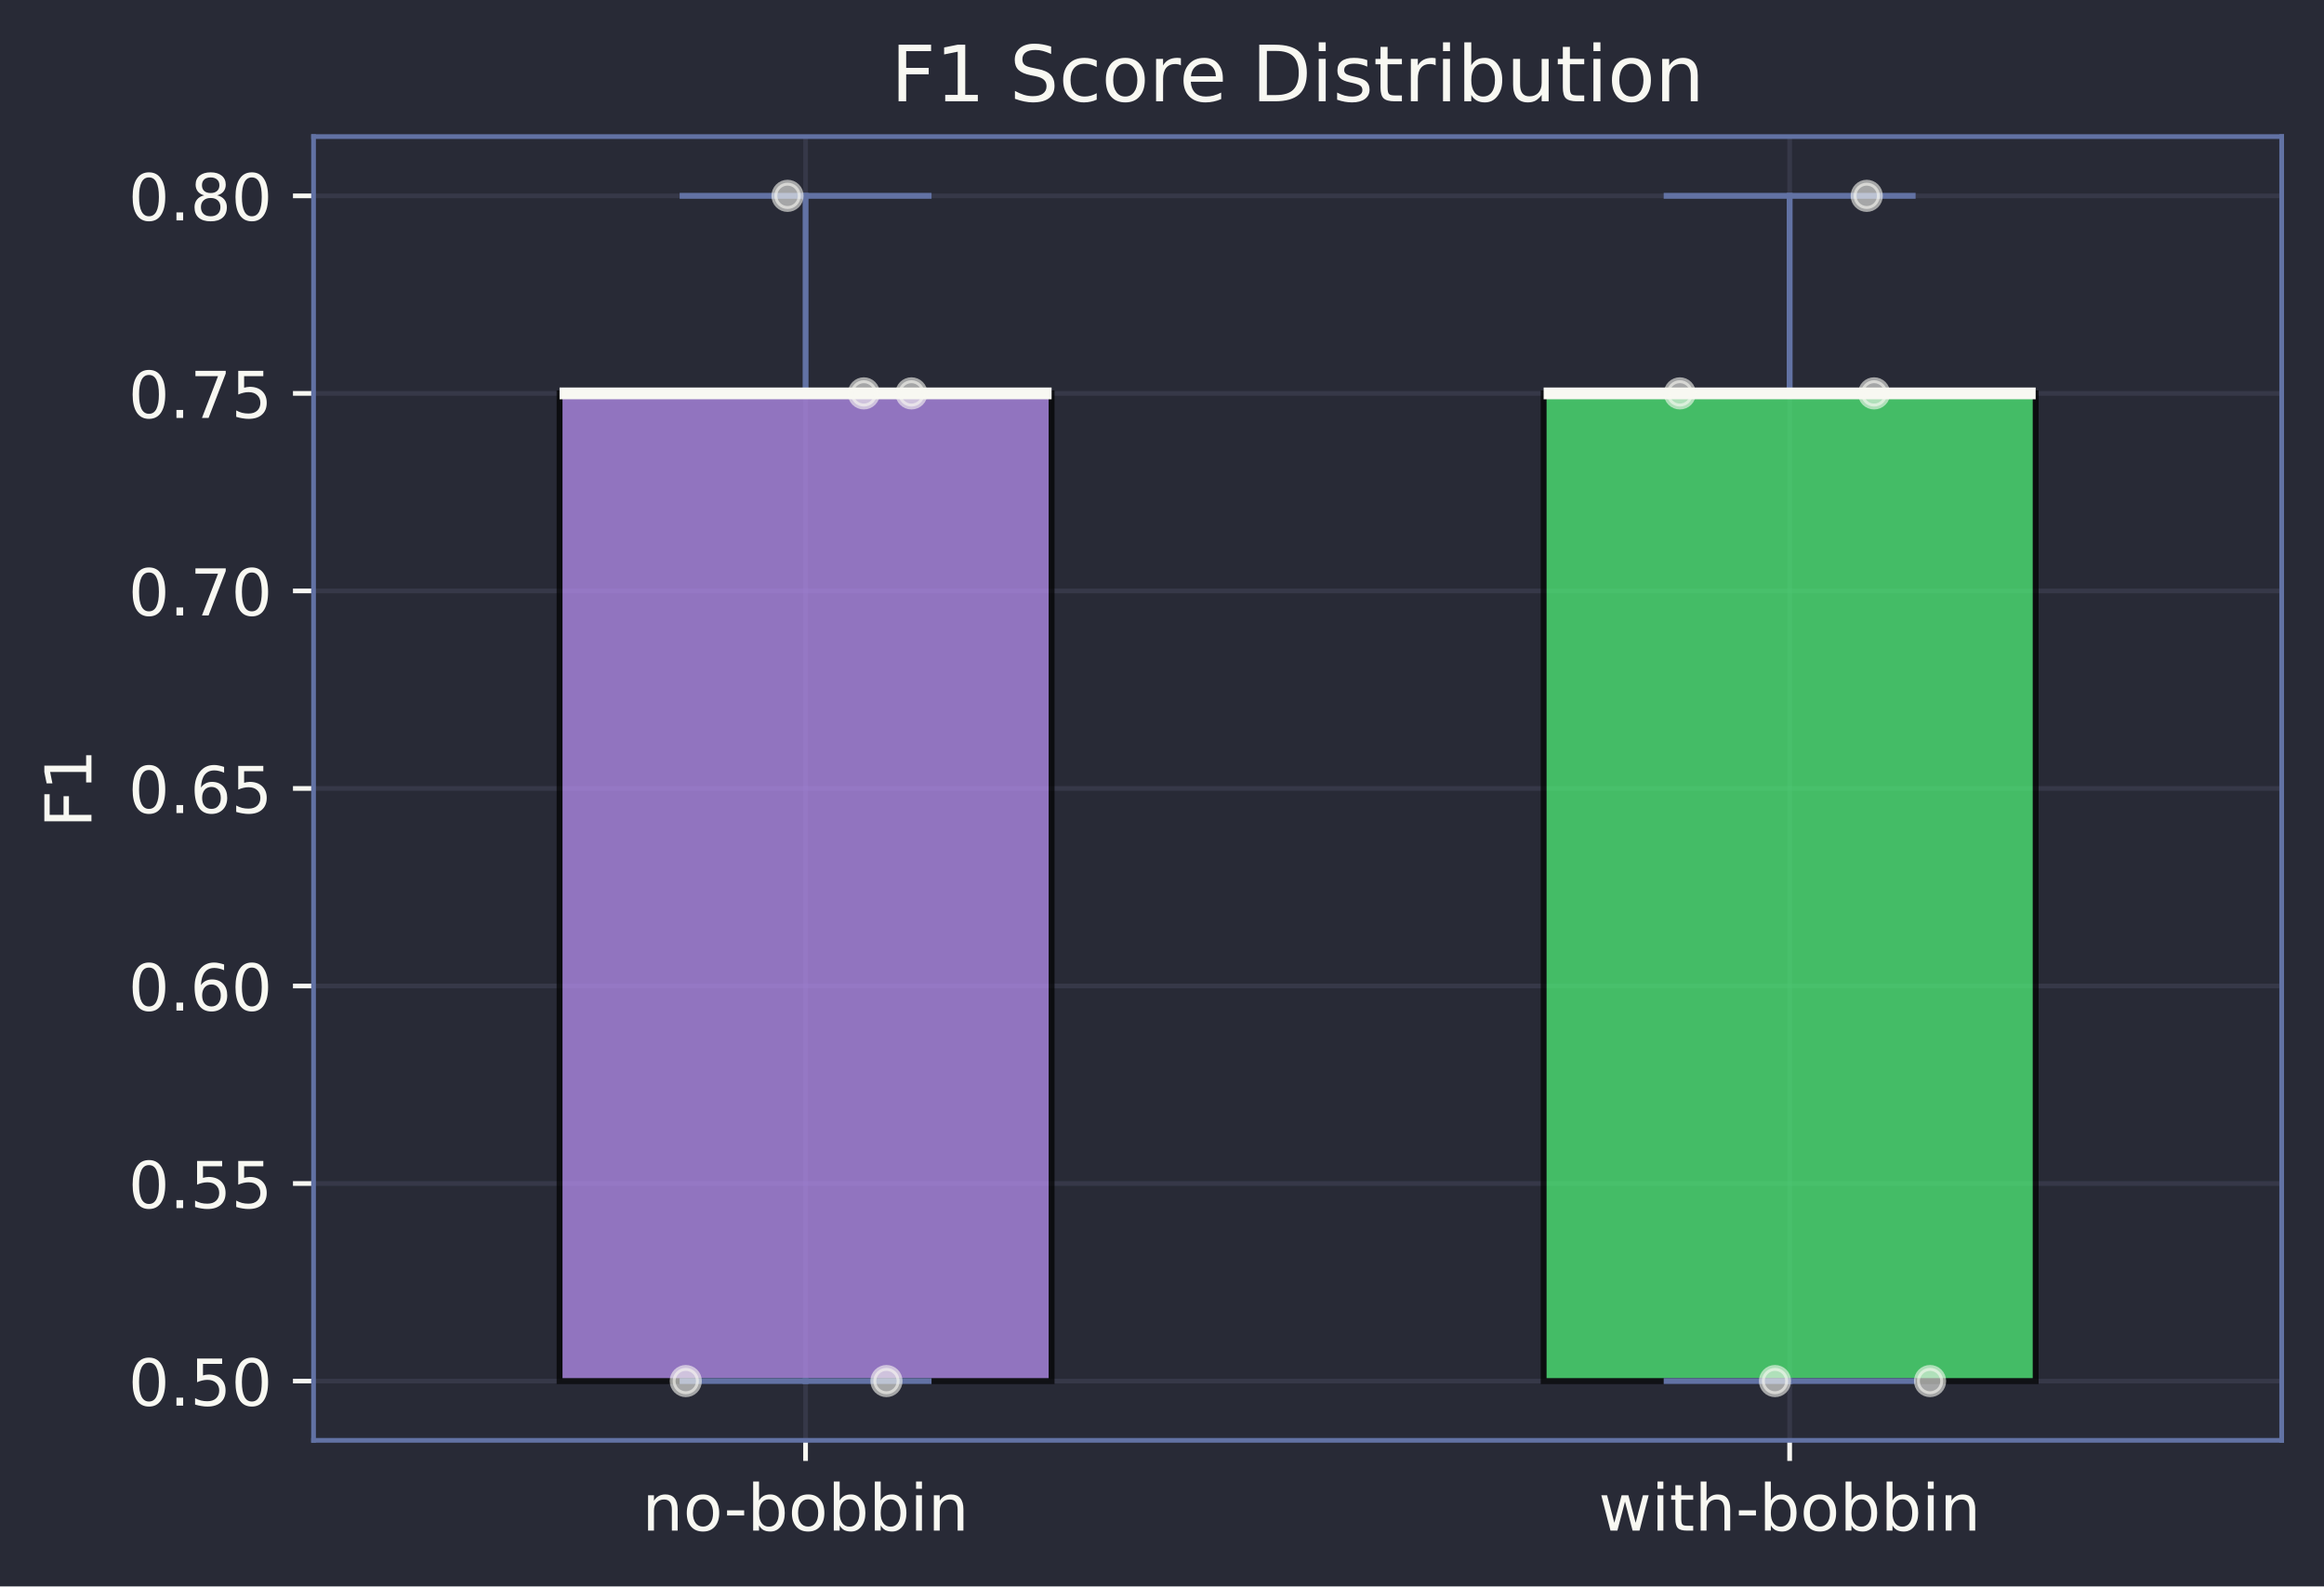
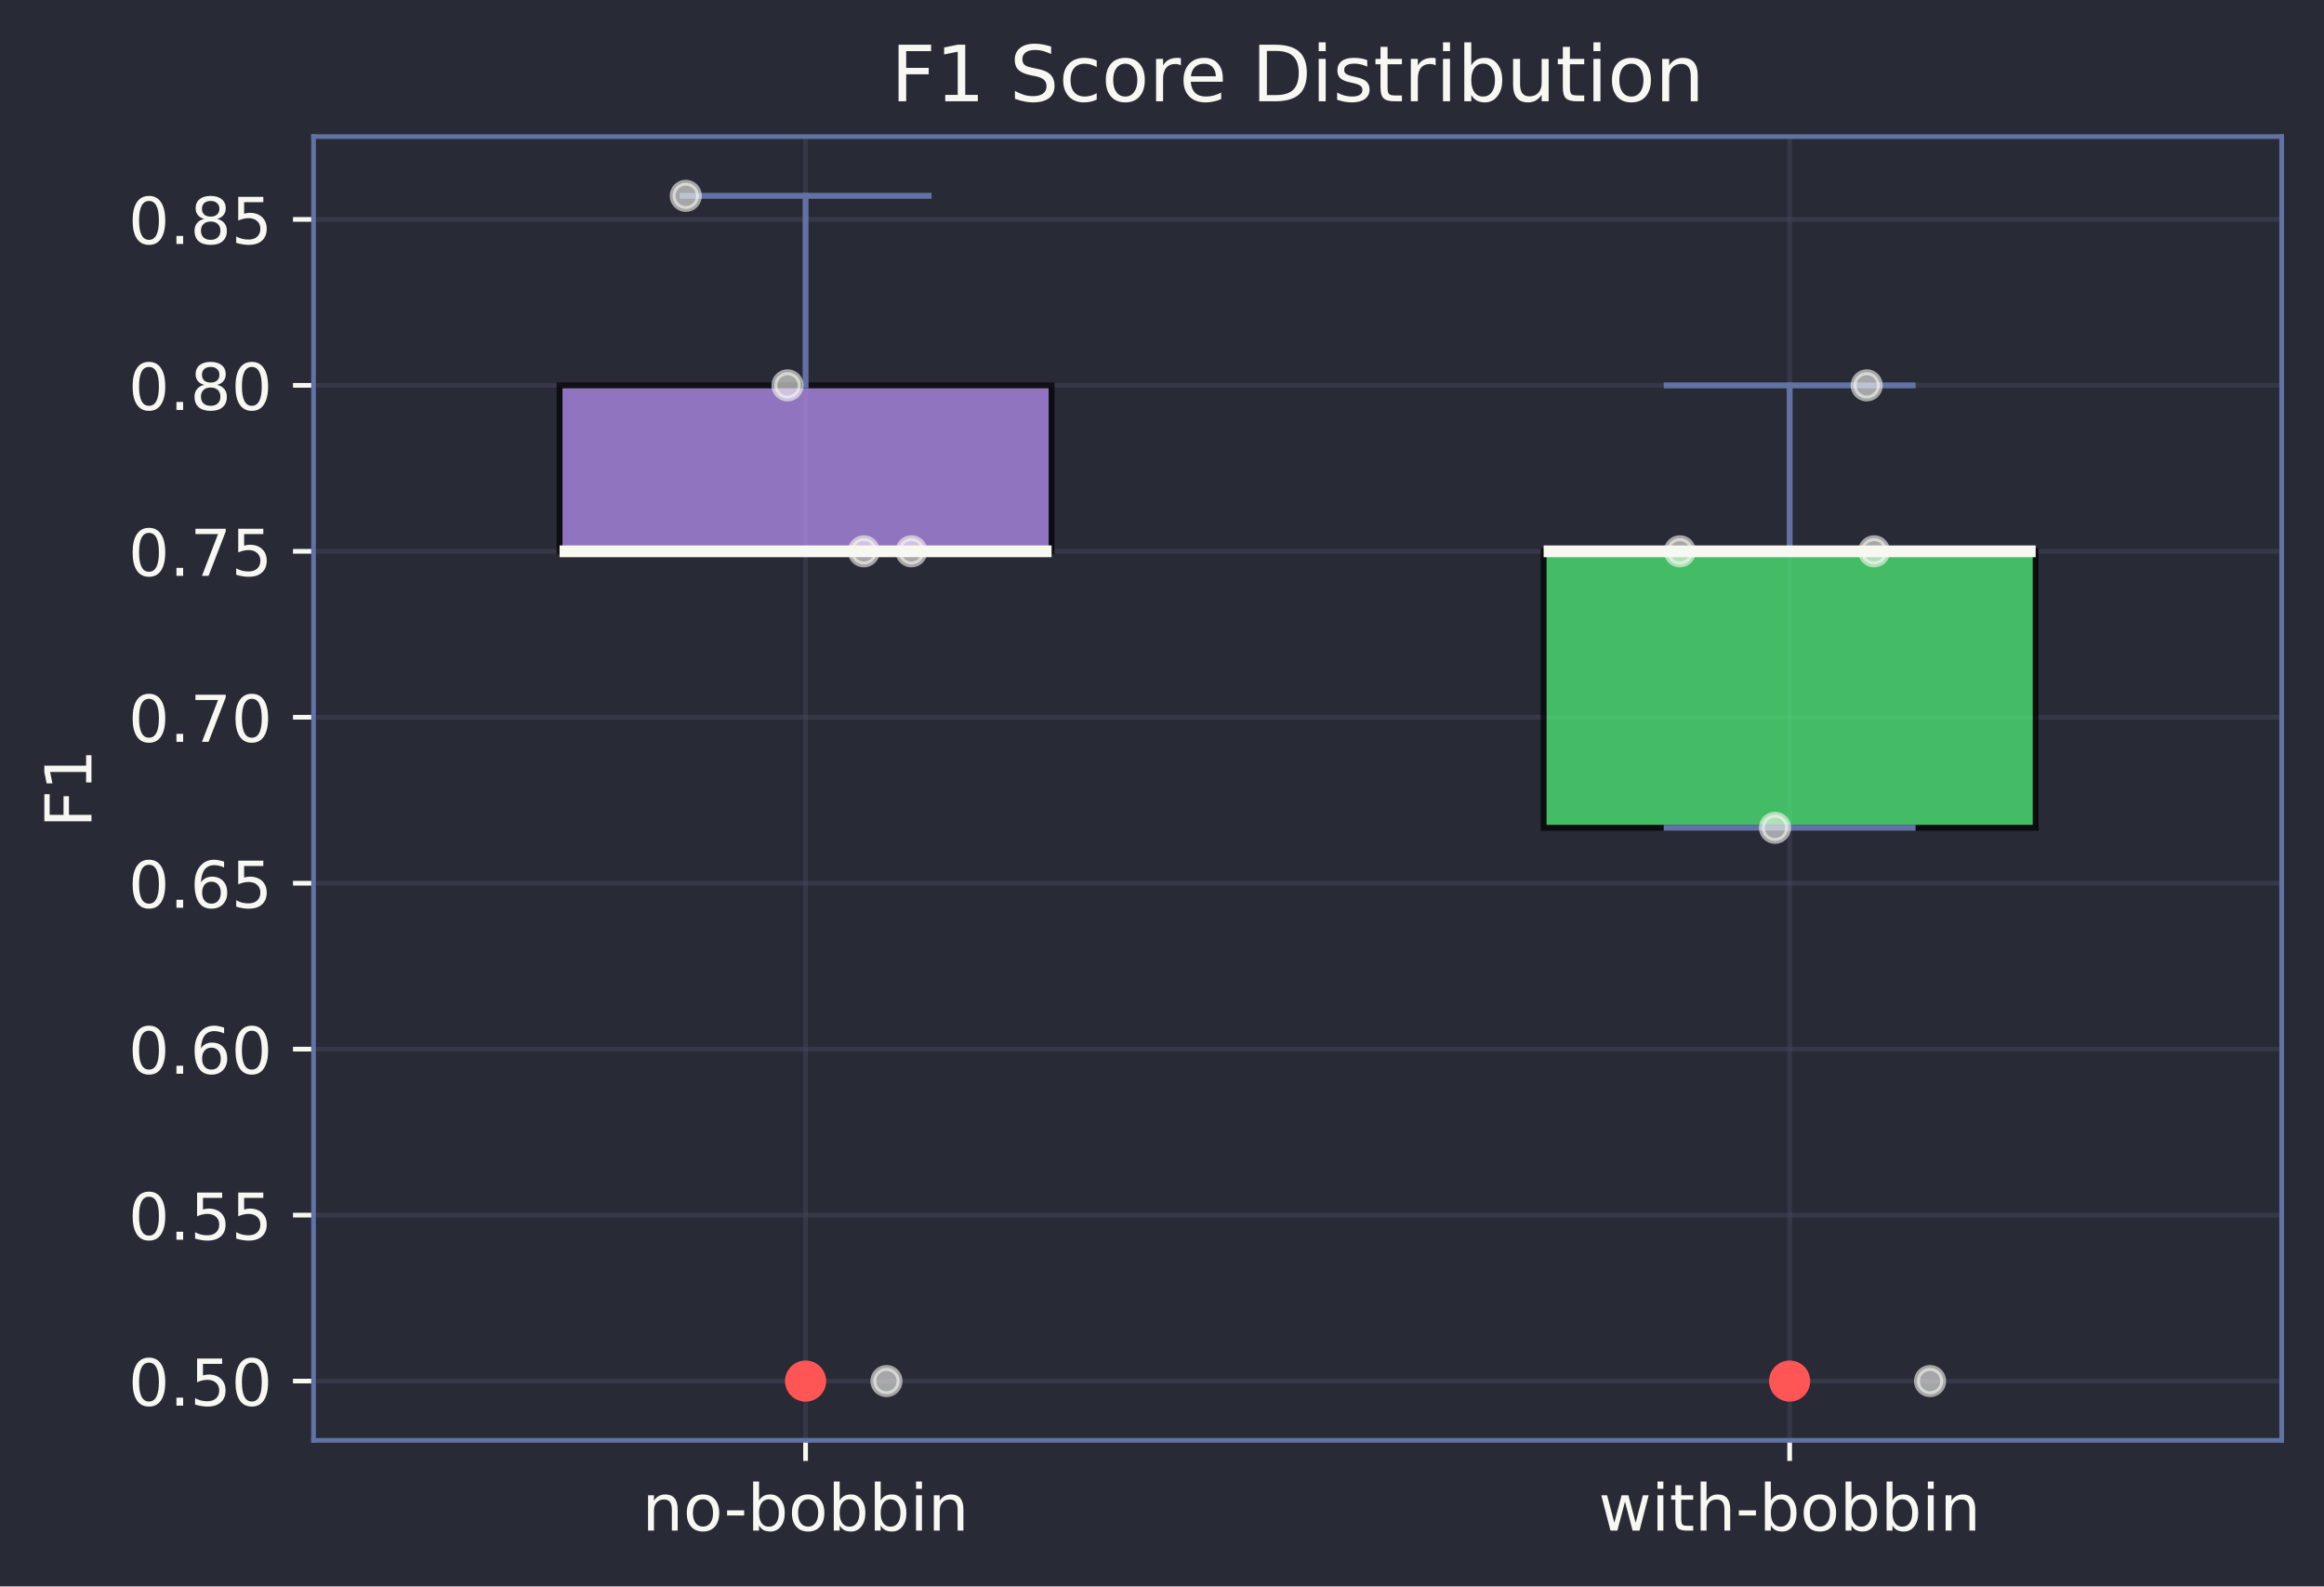
<svg xmlns="http://www.w3.org/2000/svg" xmlns:xlink="http://www.w3.org/1999/xlink" width="395.338pt" height="269.836pt" viewBox="0 0 395.338 269.836" version="1.1">
  <defs>
    <style type="text/css">*{stroke-linejoin: round; stroke-linecap: butt}</style>
  </defs>
  <g id="figure_1">
    <g id="patch_1">
      <path d="M 0 269.836  L 395.338 269.836  L 395.338 0  L 0 0  z " style="fill: #282a36" />
    </g>
    <g id="axes_1">
      <g id="patch_2">
        <path d="M 53.338 244.99  L 388.138 244.99  L 388.138 23.23  L 53.338 23.23  z " style="fill: #282a36" />
      </g>
      <g id="matplotlib.axis_1">
        <g id="xtick_1">
          <g id="line2d_1">
-             <path d="M 137.038 244.99  L 137.038 23.23  " clip-path="url(#pa82649d89a)" style="fill: none; stroke: #44475a; stroke-opacity: 0.5; stroke-width: 0.8; stroke-linecap: square" />
+             <path d="M 137.038 244.99  L 137.038 23.23  " clip-path="url(#p2aefb7c890)" style="fill: none; stroke: #44475a; stroke-opacity: 0.5; stroke-width: 0.8; stroke-linecap: square" />
          </g>
          <g id="line2d_2">
            <defs>
-               <path id="m77c384230a" d="M 0 0  L 0 3.5  " style="stroke: #f8f8f2; stroke-width: 0.8" />
+               <path id="m211d36dc76" d="M 0 0  L 0 3.5  " style="stroke: #f8f8f2; stroke-width: 0.8" />
            </defs>
            <g>
-               <use xlink:href="#m77c384230a" x="137.038" y="244.99" style="fill: #f8f8f2; stroke: #f8f8f2; stroke-width: 0.8" />
+               <use xlink:href="#m211d36dc76" x="137.038" y="244.99" style="fill: #f8f8f2; stroke: #f8f8f2; stroke-width: 0.8" />
            </g>
          </g>
          <g id="text_1">
            <text style="font-size: 11px; font-family: 'DejaVu Sans', 'Bitstream Vera Sans', 'Computer Modern Sans Serif', 'Lucida Grande', 'Verdana', 'Geneva', 'Lucid', 'Arial', 'Helvetica', 'Avant Garde', sans-serif; text-anchor: middle; fill: #f8f8f2" x="137.038" y="260.348" transform="rotate(-0 137.0381 260.3482)">no-bobbin</text>
          </g>
        </g>
        <g id="xtick_2">
          <g id="line2d_3">
-             <path d="M 304.438 244.99  L 304.438 23.23  " clip-path="url(#pa82649d89a)" style="fill: none; stroke: #44475a; stroke-opacity: 0.5; stroke-width: 0.8; stroke-linecap: square" />
+             <path d="M 304.438 244.99  L 304.438 23.23  " clip-path="url(#p2aefb7c890)" style="fill: none; stroke: #44475a; stroke-opacity: 0.5; stroke-width: 0.8; stroke-linecap: square" />
          </g>
          <g id="line2d_4">
            <g>
-               <use xlink:href="#m77c384230a" x="304.438" y="244.99" style="fill: #f8f8f2; stroke: #f8f8f2; stroke-width: 0.8" />
+               <use xlink:href="#m211d36dc76" x="304.438" y="244.99" style="fill: #f8f8f2; stroke: #f8f8f2; stroke-width: 0.8" />
            </g>
          </g>
          <g id="text_2">
            <text style="font-size: 11px; font-family: 'DejaVu Sans', 'Bitstream Vera Sans', 'Computer Modern Sans Serif', 'Lucida Grande', 'Verdana', 'Geneva', 'Lucid', 'Arial', 'Helvetica', 'Avant Garde', sans-serif; text-anchor: middle; fill: #f8f8f2" x="304.438" y="260.348" transform="rotate(-0 304.4381 260.3482)">with-bobbin</text>
          </g>
        </g>
      </g>
      <g id="matplotlib.axis_2">
        <g id="ytick_1">
          <g id="line2d_5">
-             <path d="M 53.338 234.91  L 388.138 234.91  " clip-path="url(#pa82649d89a)" style="fill: none; stroke: #44475a; stroke-opacity: 0.5; stroke-width: 0.8; stroke-linecap: square" />
+             <path d="M 53.338 234.91  L 388.138 234.91  " clip-path="url(#p2aefb7c890)" style="fill: none; stroke: #44475a; stroke-opacity: 0.5; stroke-width: 0.8; stroke-linecap: square" />
          </g>
          <g id="line2d_6">
            <defs>
-               <path id="m0b0113f836" d="M 0 0  L -3.5 0  " style="stroke: #f8f8f2; stroke-width: 0.8" />
+               <path id="m4a0faff125" d="M 0 0  L -3.5 0  " style="stroke: #f8f8f2; stroke-width: 0.8" />
            </defs>
            <g>
-               <use xlink:href="#m0b0113f836" x="53.338" y="234.91" style="fill: #f8f8f2; stroke: #f8f8f2; stroke-width: 0.8" />
+               <use xlink:href="#m4a0faff125" x="53.338" y="234.91" style="fill: #f8f8f2; stroke: #f8f8f2; stroke-width: 0.8" />
            </g>
          </g>
          <g id="text_3">
            <text style="font-size: 11px; font-family: 'DejaVu Sans', 'Bitstream Vera Sans', 'Computer Modern Sans Serif', 'Lucida Grande', 'Verdana', 'Geneva', 'Lucid', 'Arial', 'Helvetica', 'Avant Garde', sans-serif; text-anchor: end; fill: #f8f8f2" x="46.338" y="239.089" transform="rotate(-0 46.33812 239.0891)">0.50</text>
          </g>
        </g>
        <g id="ytick_2">
          <g id="line2d_7">
-             <path d="M 53.338 201.31  L 388.138 201.31  " clip-path="url(#pa82649d89a)" style="fill: none; stroke: #44475a; stroke-opacity: 0.5; stroke-width: 0.8; stroke-linecap: square" />
+             <path d="M 53.338 206.683  L 388.138 206.683  " clip-path="url(#p2aefb7c890)" style="fill: none; stroke: #44475a; stroke-opacity: 0.5; stroke-width: 0.8; stroke-linecap: square" />
          </g>
          <g id="line2d_8">
            <g>
-               <use xlink:href="#m0b0113f836" x="53.338" y="201.31" style="fill: #f8f8f2; stroke: #f8f8f2; stroke-width: 0.8" />
+               <use xlink:href="#m4a0faff125" x="53.338" y="206.683" style="fill: #f8f8f2; stroke: #f8f8f2; stroke-width: 0.8" />
            </g>
          </g>
          <g id="text_4">
-             <text style="font-size: 11px; font-family: 'DejaVu Sans', 'Bitstream Vera Sans', 'Computer Modern Sans Serif', 'Lucida Grande', 'Verdana', 'Geneva', 'Lucid', 'Arial', 'Helvetica', 'Avant Garde', sans-serif; text-anchor: end; fill: #f8f8f2" x="46.338" y="205.489" transform="rotate(-0 46.33812 205.4891)">0.55</text>
+             <text style="font-size: 11px; font-family: 'DejaVu Sans', 'Bitstream Vera Sans', 'Computer Modern Sans Serif', 'Lucida Grande', 'Verdana', 'Geneva', 'Lucid', 'Arial', 'Helvetica', 'Avant Garde', sans-serif; text-anchor: end; fill: #f8f8f2" x="46.338" y="210.862" transform="rotate(-0 46.33812 210.8617)">0.55</text>
          </g>
        </g>
        <g id="ytick_3">
          <g id="line2d_9">
-             <path d="M 53.338 167.71  L 388.138 167.71  " clip-path="url(#pa82649d89a)" style="fill: none; stroke: #44475a; stroke-opacity: 0.5; stroke-width: 0.8; stroke-linecap: square" />
+             <path d="M 53.338 178.455  L 388.138 178.455  " clip-path="url(#p2aefb7c890)" style="fill: none; stroke: #44475a; stroke-opacity: 0.5; stroke-width: 0.8; stroke-linecap: square" />
          </g>
          <g id="line2d_10">
            <g>
-               <use xlink:href="#m0b0113f836" x="53.338" y="167.71" style="fill: #f8f8f2; stroke: #f8f8f2; stroke-width: 0.8" />
+               <use xlink:href="#m4a0faff125" x="53.338" y="178.455" style="fill: #f8f8f2; stroke: #f8f8f2; stroke-width: 0.8" />
            </g>
          </g>
          <g id="text_5">
-             <text style="font-size: 11px; font-family: 'DejaVu Sans', 'Bitstream Vera Sans', 'Computer Modern Sans Serif', 'Lucida Grande', 'Verdana', 'Geneva', 'Lucid', 'Arial', 'Helvetica', 'Avant Garde', sans-serif; text-anchor: end; fill: #f8f8f2" x="46.338" y="171.889" transform="rotate(-0 46.33812 171.8891)">0.60</text>
+             <text style="font-size: 11px; font-family: 'DejaVu Sans', 'Bitstream Vera Sans', 'Computer Modern Sans Serif', 'Lucida Grande', 'Verdana', 'Geneva', 'Lucid', 'Arial', 'Helvetica', 'Avant Garde', sans-serif; text-anchor: end; fill: #f8f8f2" x="46.338" y="182.634" transform="rotate(-0 46.33812 182.6343)">0.60</text>
          </g>
        </g>
        <g id="ytick_4">
          <g id="line2d_11">
-             <path d="M 53.338 134.11  L 388.138 134.11  " clip-path="url(#pa82649d89a)" style="fill: none; stroke: #44475a; stroke-opacity: 0.5; stroke-width: 0.8; stroke-linecap: square" />
+             <path d="M 53.338 150.228  L 388.138 150.228  " clip-path="url(#p2aefb7c890)" style="fill: none; stroke: #44475a; stroke-opacity: 0.5; stroke-width: 0.8; stroke-linecap: square" />
          </g>
          <g id="line2d_12">
            <g>
-               <use xlink:href="#m0b0113f836" x="53.338" y="134.11" style="fill: #f8f8f2; stroke: #f8f8f2; stroke-width: 0.8" />
+               <use xlink:href="#m4a0faff125" x="53.338" y="150.228" style="fill: #f8f8f2; stroke: #f8f8f2; stroke-width: 0.8" />
            </g>
          </g>
          <g id="text_6">
-             <text style="font-size: 11px; font-family: 'DejaVu Sans', 'Bitstream Vera Sans', 'Computer Modern Sans Serif', 'Lucida Grande', 'Verdana', 'Geneva', 'Lucid', 'Arial', 'Helvetica', 'Avant Garde', sans-serif; text-anchor: end; fill: #f8f8f2" x="46.338" y="138.289" transform="rotate(-0 46.33812 138.2891)">0.65</text>
+             <text style="font-size: 11px; font-family: 'DejaVu Sans', 'Bitstream Vera Sans', 'Computer Modern Sans Serif', 'Lucida Grande', 'Verdana', 'Geneva', 'Lucid', 'Arial', 'Helvetica', 'Avant Garde', sans-serif; text-anchor: end; fill: #f8f8f2" x="46.338" y="154.407" transform="rotate(-0 46.33812 154.4069)">0.65</text>
          </g>
        </g>
        <g id="ytick_5">
          <g id="line2d_13">
-             <path d="M 53.338 100.51  L 388.138 100.51  " clip-path="url(#pa82649d89a)" style="fill: none; stroke: #44475a; stroke-opacity: 0.5; stroke-width: 0.8; stroke-linecap: square" />
+             <path d="M 53.338 122  L 388.138 122  " clip-path="url(#p2aefb7c890)" style="fill: none; stroke: #44475a; stroke-opacity: 0.5; stroke-width: 0.8; stroke-linecap: square" />
          </g>
          <g id="line2d_14">
            <g>
-               <use xlink:href="#m0b0113f836" x="53.338" y="100.51" style="fill: #f8f8f2; stroke: #f8f8f2; stroke-width: 0.8" />
+               <use xlink:href="#m4a0faff125" x="53.338" y="122" style="fill: #f8f8f2; stroke: #f8f8f2; stroke-width: 0.8" />
            </g>
          </g>
          <g id="text_7">
-             <text style="font-size: 11px; font-family: 'DejaVu Sans', 'Bitstream Vera Sans', 'Computer Modern Sans Serif', 'Lucida Grande', 'Verdana', 'Geneva', 'Lucid', 'Arial', 'Helvetica', 'Avant Garde', sans-serif; text-anchor: end; fill: #f8f8f2" x="46.338" y="104.689" transform="rotate(-0 46.33812 104.6891)">0.70</text>
+             <text style="font-size: 11px; font-family: 'DejaVu Sans', 'Bitstream Vera Sans', 'Computer Modern Sans Serif', 'Lucida Grande', 'Verdana', 'Geneva', 'Lucid', 'Arial', 'Helvetica', 'Avant Garde', sans-serif; text-anchor: end; fill: #f8f8f2" x="46.338" y="126.18" transform="rotate(-0 46.33812 126.1795)">0.70</text>
          </g>
        </g>
        <g id="ytick_6">
          <g id="line2d_15">
-             <path d="M 53.338 66.91  L 388.138 66.91  " clip-path="url(#pa82649d89a)" style="fill: none; stroke: #44475a; stroke-opacity: 0.5; stroke-width: 0.8; stroke-linecap: square" />
+             <path d="M 53.338 93.773  L 388.138 93.773  " clip-path="url(#p2aefb7c890)" style="fill: none; stroke: #44475a; stroke-opacity: 0.5; stroke-width: 0.8; stroke-linecap: square" />
          </g>
          <g id="line2d_16">
            <g>
-               <use xlink:href="#m0b0113f836" x="53.338" y="66.91" style="fill: #f8f8f2; stroke: #f8f8f2; stroke-width: 0.8" />
+               <use xlink:href="#m4a0faff125" x="53.338" y="93.773" style="fill: #f8f8f2; stroke: #f8f8f2; stroke-width: 0.8" />
            </g>
          </g>
          <g id="text_8">
-             <text style="font-size: 11px; font-family: 'DejaVu Sans', 'Bitstream Vera Sans', 'Computer Modern Sans Serif', 'Lucida Grande', 'Verdana', 'Geneva', 'Lucid', 'Arial', 'Helvetica', 'Avant Garde', sans-serif; text-anchor: end; fill: #f8f8f2" x="46.338" y="71.089" transform="rotate(-0 46.33812 71.08908)">0.75</text>
+             <text style="font-size: 11px; font-family: 'DejaVu Sans', 'Bitstream Vera Sans', 'Computer Modern Sans Serif', 'Lucida Grande', 'Verdana', 'Geneva', 'Lucid', 'Arial', 'Helvetica', 'Avant Garde', sans-serif; text-anchor: end; fill: #f8f8f2" x="46.338" y="97.952" transform="rotate(-0 46.33812 97.95214)">0.75</text>
          </g>
        </g>
        <g id="ytick_7">
          <g id="line2d_17">
-             <path d="M 53.338 33.31  L 388.138 33.31  " clip-path="url(#pa82649d89a)" style="fill: none; stroke: #44475a; stroke-opacity: 0.5; stroke-width: 0.8; stroke-linecap: square" />
+             <path d="M 53.338 65.546  L 388.138 65.546  " clip-path="url(#p2aefb7c890)" style="fill: none; stroke: #44475a; stroke-opacity: 0.5; stroke-width: 0.8; stroke-linecap: square" />
          </g>
          <g id="line2d_18">
            <g>
-               <use xlink:href="#m0b0113f836" x="53.338" y="33.31" style="fill: #f8f8f2; stroke: #f8f8f2; stroke-width: 0.8" />
+               <use xlink:href="#m4a0faff125" x="53.338" y="65.546" style="fill: #f8f8f2; stroke: #f8f8f2; stroke-width: 0.8" />
            </g>
          </g>
          <g id="text_9">
-             <text style="font-size: 11px; font-family: 'DejaVu Sans', 'Bitstream Vera Sans', 'Computer Modern Sans Serif', 'Lucida Grande', 'Verdana', 'Geneva', 'Lucid', 'Arial', 'Helvetica', 'Avant Garde', sans-serif; text-anchor: end; fill: #f8f8f2" x="46.338" y="37.489" transform="rotate(-0 46.33812 37.48908)">0.80</text>
-           </g>
-         </g>
-         <g id="text_10">
+             <text style="font-size: 11px; font-family: 'DejaVu Sans', 'Bitstream Vera Sans', 'Computer Modern Sans Serif', 'Lucida Grande', 'Verdana', 'Geneva', 'Lucid', 'Arial', 'Helvetica', 'Avant Garde', sans-serif; text-anchor: end; fill: #f8f8f2" x="46.338" y="69.725" transform="rotate(-0 46.33812 69.72475)">0.80</text>
+           </g>
+         </g>
+         <g id="ytick_8">
+           <g id="line2d_19">
+             <path d="M 53.338 37.318  L 388.138 37.318  " clip-path="url(#p2aefb7c890)" style="fill: none; stroke: #44475a; stroke-opacity: 0.5; stroke-width: 0.8; stroke-linecap: square" />
+           </g>
+           <g id="line2d_20">
+             <g>
+               <use xlink:href="#m4a0faff125" x="53.338" y="37.318" style="fill: #f8f8f2; stroke: #f8f8f2; stroke-width: 0.8" />
+             </g>
+           </g>
+           <g id="text_10">
+             <text style="font-size: 11px; font-family: 'DejaVu Sans', 'Bitstream Vera Sans', 'Computer Modern Sans Serif', 'Lucida Grande', 'Verdana', 'Geneva', 'Lucid', 'Arial', 'Helvetica', 'Avant Garde', sans-serif; text-anchor: end; fill: #f8f8f2" x="46.338" y="41.497" transform="rotate(-0 46.33812 41.49737)">0.85</text>
+           </g>
+         </g>
+         <g id="text_11">
          <text style="font-size: 11px; font-family: 'DejaVu Sans', 'Bitstream Vera Sans', 'Computer Modern Sans Serif', 'Lucida Grande', 'Verdana', 'Geneva', 'Lucid', 'Arial', 'Helvetica', 'Avant Garde', sans-serif; text-anchor: middle; fill: #f8f8f2" x="15.558" y="134.11" transform="rotate(-90 15.55828 134.1099)">F1</text>
        </g>
      </g>
      <g id="patch_3">
-         <path d="M 95.188 234.91  L 178.888 234.91  L 178.888 66.91  L 95.188 66.91  L 95.188 234.91  z " clip-path="url(#pa82649d89a)" style="fill: #bd93f9; opacity: 0.7; stroke: #000000; stroke-linejoin: miter" />
-       </g>
-       <g id="line2d_19">
-         <path d="M 137.038 234.91  L 137.038 234.91  " clip-path="url(#pa82649d89a)" style="fill: none; stroke: #6272a4; stroke-linecap: square" />
-       </g>
-       <g id="line2d_20">
-         <path d="M 137.038 66.91  L 137.038 33.31  " clip-path="url(#pa82649d89a)" style="fill: none; stroke: #6272a4; stroke-linecap: square" />
+         <path d="M 95.188 93.773  L 178.888 93.773  L 178.888 65.546  L 95.188 65.546  L 95.188 93.773  z " clip-path="url(#p2aefb7c890)" style="fill: #bd93f9; opacity: 0.7; stroke: #000000; stroke-linejoin: miter" />
      </g>
      <g id="line2d_21">
-         <path d="M 116.113 234.91  L 157.963 234.91  " clip-path="url(#pa82649d89a)" style="fill: none; stroke: #6272a4; stroke-linecap: square" />
+         <path d="M 137.038 93.773  L 137.038 93.773  " clip-path="url(#p2aefb7c890)" style="fill: none; stroke: #6272a4; stroke-linecap: square" />
      </g>
      <g id="line2d_22">
-         <path d="M 116.113 33.31  L 157.963 33.31  " clip-path="url(#pa82649d89a)" style="fill: none; stroke: #6272a4; stroke-linecap: square" />
-       </g>
-       <g id="line2d_23" />
+         <path d="M 137.038 65.546  L 137.038 33.31  " clip-path="url(#p2aefb7c890)" style="fill: none; stroke: #6272a4; stroke-linecap: square" />
+       </g>
+       <g id="line2d_23">
+         <path d="M 116.113 93.773  L 157.963 93.773  " clip-path="url(#p2aefb7c890)" style="fill: none; stroke: #6272a4; stroke-linecap: square" />
+       </g>
+       <g id="line2d_24">
+         <path d="M 116.113 33.31  L 157.963 33.31  " clip-path="url(#p2aefb7c890)" style="fill: none; stroke: #6272a4; stroke-linecap: square" />
+       </g>
+       <g id="line2d_25">
+         <defs>
+           <path id="m2179696c4b" d="M 0 3  C 0.796 3 1.559 2.684 2.121 2.121  C 2.684 1.559 3 0.796 3 0  C 3 -0.796 2.684 -1.559 2.121 -2.121  C 1.559 -2.684 0.796 -3 0 -3  C -0.796 -3 -1.559 -2.684 -2.121 -2.121  C -2.684 -1.559 -3 -0.796 -3 0  C -3 0.796 -2.684 1.559 -2.121 2.121  C -1.559 2.684 -0.796 3 0 3  z " style="stroke: #ff5555" />
+         </defs>
+         <g clip-path="url(#p2aefb7c890)">
+           <use xlink:href="#m2179696c4b" x="137.038" y="234.91" style="fill: #ff5555; stroke: #ff5555" />
+         </g>
+       </g>
      <g id="patch_4">
-         <path d="M 262.588 234.91  L 346.288 234.91  L 346.288 66.91  L 262.588 66.91  L 262.588 234.91  z " clip-path="url(#pa82649d89a)" style="fill: #50fa7b; opacity: 0.7; stroke: #000000; stroke-linejoin: miter" />
-       </g>
-       <g id="line2d_24">
-         <path d="M 304.438 234.91  L 304.438 234.91  " clip-path="url(#pa82649d89a)" style="fill: none; stroke: #6272a4; stroke-linecap: square" />
-       </g>
-       <g id="line2d_25">
-         <path d="M 304.438 66.91  L 304.438 33.31  " clip-path="url(#pa82649d89a)" style="fill: none; stroke: #6272a4; stroke-linecap: square" />
+         <path d="M 262.588 140.8  L 346.288 140.8  L 346.288 93.773  L 262.588 93.773  L 262.588 140.8  z " clip-path="url(#p2aefb7c890)" style="fill: #50fa7b; opacity: 0.7; stroke: #000000; stroke-linejoin: miter" />
      </g>
      <g id="line2d_26">
-         <path d="M 283.513 234.91  L 325.363 234.91  " clip-path="url(#pa82649d89a)" style="fill: none; stroke: #6272a4; stroke-linecap: square" />
+         <path d="M 304.438 140.8  L 304.438 140.8  " clip-path="url(#p2aefb7c890)" style="fill: none; stroke: #6272a4; stroke-linecap: square" />
      </g>
      <g id="line2d_27">
-         <path d="M 283.513 33.31  L 325.363 33.31  " clip-path="url(#pa82649d89a)" style="fill: none; stroke: #6272a4; stroke-linecap: square" />
-       </g>
-       <g id="line2d_28" />
+         <path d="M 304.438 93.773  L 304.438 65.546  " clip-path="url(#p2aefb7c890)" style="fill: none; stroke: #6272a4; stroke-linecap: square" />
+       </g>
+       <g id="line2d_28">
+         <path d="M 283.513 140.8  L 325.363 140.8  " clip-path="url(#p2aefb7c890)" style="fill: none; stroke: #6272a4; stroke-linecap: square" />
+       </g>
      <g id="line2d_29">
-         <path d="M 95.188 66.91  L 178.888 66.91  " clip-path="url(#pa82649d89a)" style="fill: none; stroke: #f8f8f2; stroke-width: 2" />
+         <path d="M 283.513 65.546  L 325.363 65.546  " clip-path="url(#p2aefb7c890)" style="fill: none; stroke: #6272a4; stroke-linecap: square" />
      </g>
      <g id="line2d_30">
-         <path d="M 262.588 66.91  L 346.288 66.91  " clip-path="url(#pa82649d89a)" style="fill: none; stroke: #f8f8f2; stroke-width: 2" />
+         <g clip-path="url(#p2aefb7c890)">
+           <use xlink:href="#m2179696c4b" x="304.438" y="234.91" style="fill: #ff5555; stroke: #ff5555" />
+         </g>
+       </g>
+       <g id="line2d_31">
+         <path d="M 95.188 93.773  L 178.888 93.773  " clip-path="url(#p2aefb7c890)" style="fill: none; stroke: #f8f8f2; stroke-width: 2" />
+       </g>
+       <g id="line2d_32">
+         <path d="M 262.588 93.773  L 346.288 93.773  " clip-path="url(#p2aefb7c890)" style="fill: none; stroke: #f8f8f2; stroke-width: 2" />
      </g>
      <g id="patch_5">
        <path d="M 53.338 244.99  L 53.338 23.23  " style="fill: none; stroke: #6272a4; stroke-width: 0.8; stroke-linejoin: miter; stroke-linecap: square" />
      </g>
      <g id="patch_6">
        <path d="M 388.138 244.99  L 388.138 23.23  " style="fill: none; stroke: #6272a4; stroke-width: 0.8; stroke-linejoin: miter; stroke-linecap: square" />
      </g>
      <g id="patch_7">
        <path d="M 53.338 244.99  L 388.138 244.99  " style="fill: none; stroke: #6272a4; stroke-width: 0.8; stroke-linejoin: miter; stroke-linecap: square" />
      </g>
      <g id="patch_8">
        <path d="M 53.338 23.23  L 388.138 23.23  " style="fill: none; stroke: #6272a4; stroke-width: 0.8; stroke-linejoin: miter; stroke-linecap: square" />
      </g>
      <g id="PathCollection_1">
        <defs>
-           <path id="m0bff069db1" d="M 0 2.236  C 0.593 2.236 1.162 2 1.581 1.581  C 2 1.162 2.236 0.593 2.236 0  C 2.236 -0.593 2 -1.162 1.581 -1.581  C 1.162 -2 0.593 -2.236 0 -2.236  C -0.593 -2.236 -1.162 -2 -1.581 -1.581  C -2 -1.162 -2.236 -0.593 -2.236 0  C -2.236 0.593 -2 1.162 -1.581 1.581  C -1.162 2 -0.593 2.236 0 2.236  z " style="stroke: #f8f8f2; stroke-opacity: 0.6" />
+           <path id="m6ddd12c483" d="M 0 2.236  C 0.593 2.236 1.162 2 1.581 1.581  C 2 1.162 2.236 0.593 2.236 0  C 2.236 -0.593 2 -1.162 1.581 -1.581  C 1.162 -2 0.593 -2.236 0 -2.236  C -0.593 -2.236 -1.162 -2 -1.581 -1.581  C -2 -1.162 -2.236 -0.593 -2.236 0  C -2.236 0.593 -2 1.162 -1.581 1.581  C -1.162 2 -0.593 2.236 0 2.236  z " style="stroke: #f8f8f2; stroke-opacity: 0.6" />
        </defs>
-         <g clip-path="url(#pa82649d89a)">
-           <use xlink:href="#m0bff069db1" x="150.796" y="234.91" style="fill: #f8f8f2; fill-opacity: 0.6; stroke: #f8f8f2; stroke-opacity: 0.6" />
-           <use xlink:href="#m0bff069db1" x="133.969" y="33.31" style="fill: #f8f8f2; fill-opacity: 0.6; stroke: #f8f8f2; stroke-opacity: 0.6" />
-           <use xlink:href="#m0bff069db1" x="155.047" y="66.91" style="fill: #f8f8f2; fill-opacity: 0.6; stroke: #f8f8f2; stroke-opacity: 0.6" />
-           <use xlink:href="#m0bff069db1" x="146.95" y="66.91" style="fill: #f8f8f2; fill-opacity: 0.6; stroke: #f8f8f2; stroke-opacity: 0.6" />
-           <use xlink:href="#m0bff069db1" x="116.658" y="234.91" style="fill: #f8f8f2; fill-opacity: 0.6; stroke: #f8f8f2; stroke-opacity: 0.6" />
+         <g clip-path="url(#p2aefb7c890)">
+           <use xlink:href="#m6ddd12c483" x="150.796" y="234.91" style="fill: #f8f8f2; fill-opacity: 0.6; stroke: #f8f8f2; stroke-opacity: 0.6" />
+           <use xlink:href="#m6ddd12c483" x="133.969" y="65.546" style="fill: #f8f8f2; fill-opacity: 0.6; stroke: #f8f8f2; stroke-opacity: 0.6" />
+           <use xlink:href="#m6ddd12c483" x="155.047" y="93.773" style="fill: #f8f8f2; fill-opacity: 0.6; stroke: #f8f8f2; stroke-opacity: 0.6" />
+           <use xlink:href="#m6ddd12c483" x="146.95" y="93.773" style="fill: #f8f8f2; fill-opacity: 0.6; stroke: #f8f8f2; stroke-opacity: 0.6" />
+           <use xlink:href="#m6ddd12c483" x="116.658" y="33.31" style="fill: #f8f8f2; fill-opacity: 0.6; stroke: #f8f8f2; stroke-opacity: 0.6" />
        </g>
      </g>
      <g id="PathCollection_2">
-         <g clip-path="url(#pa82649d89a)">
-           <use xlink:href="#m0bff069db1" x="328.324" y="234.91" style="fill: #f8f8f2; fill-opacity: 0.6; stroke: #f8f8f2; stroke-opacity: 0.6" />
-           <use xlink:href="#m0bff069db1" x="317.553" y="33.31" style="fill: #f8f8f2; fill-opacity: 0.6; stroke: #f8f8f2; stroke-opacity: 0.6" />
-           <use xlink:href="#m0bff069db1" x="318.804" y="66.91" style="fill: #f8f8f2; fill-opacity: 0.6; stroke: #f8f8f2; stroke-opacity: 0.6" />
-           <use xlink:href="#m0bff069db1" x="285.762" y="66.91" style="fill: #f8f8f2; fill-opacity: 0.6; stroke: #f8f8f2; stroke-opacity: 0.6" />
-           <use xlink:href="#m0bff069db1" x="301.947" y="234.91" style="fill: #f8f8f2; fill-opacity: 0.6; stroke: #f8f8f2; stroke-opacity: 0.6" />
-         </g>
-       </g>
-       <g id="text_11">
+         <g clip-path="url(#p2aefb7c890)">
+           <use xlink:href="#m6ddd12c483" x="328.324" y="234.91" style="fill: #f8f8f2; fill-opacity: 0.6; stroke: #f8f8f2; stroke-opacity: 0.6" />
+           <use xlink:href="#m6ddd12c483" x="317.553" y="65.546" style="fill: #f8f8f2; fill-opacity: 0.6; stroke: #f8f8f2; stroke-opacity: 0.6" />
+           <use xlink:href="#m6ddd12c483" x="318.804" y="93.773" style="fill: #f8f8f2; fill-opacity: 0.6; stroke: #f8f8f2; stroke-opacity: 0.6" />
+           <use xlink:href="#m6ddd12c483" x="285.762" y="93.773" style="fill: #f8f8f2; fill-opacity: 0.6; stroke: #f8f8f2; stroke-opacity: 0.6" />
+           <use xlink:href="#m6ddd12c483" x="301.947" y="140.8" style="fill: #f8f8f2; fill-opacity: 0.6; stroke: #f8f8f2; stroke-opacity: 0.6" />
+         </g>
+       </g>
+       <g id="text_12">
        <text style="font-size: 13.2px; font-family: 'DejaVu Sans', 'Bitstream Vera Sans', 'Computer Modern Sans Serif', 'Lucida Grande', 'Verdana', 'Geneva', 'Lucid', 'Arial', 'Helvetica', 'Avant Garde', sans-serif; text-anchor: middle; fill: #f8f8f2" x="220.738" y="17.23" transform="rotate(-0 220.7381 17.22994)">F1 Score Distribution</text>
      </g>
    </g>
  </g>
  <defs>
-     <clipPath id="pa82649d89a">
+     <clipPath id="p2aefb7c890">
      <rect x="53.338" y="23.23" width="334.8" height="221.76" />
    </clipPath>
  </defs>
</svg>
